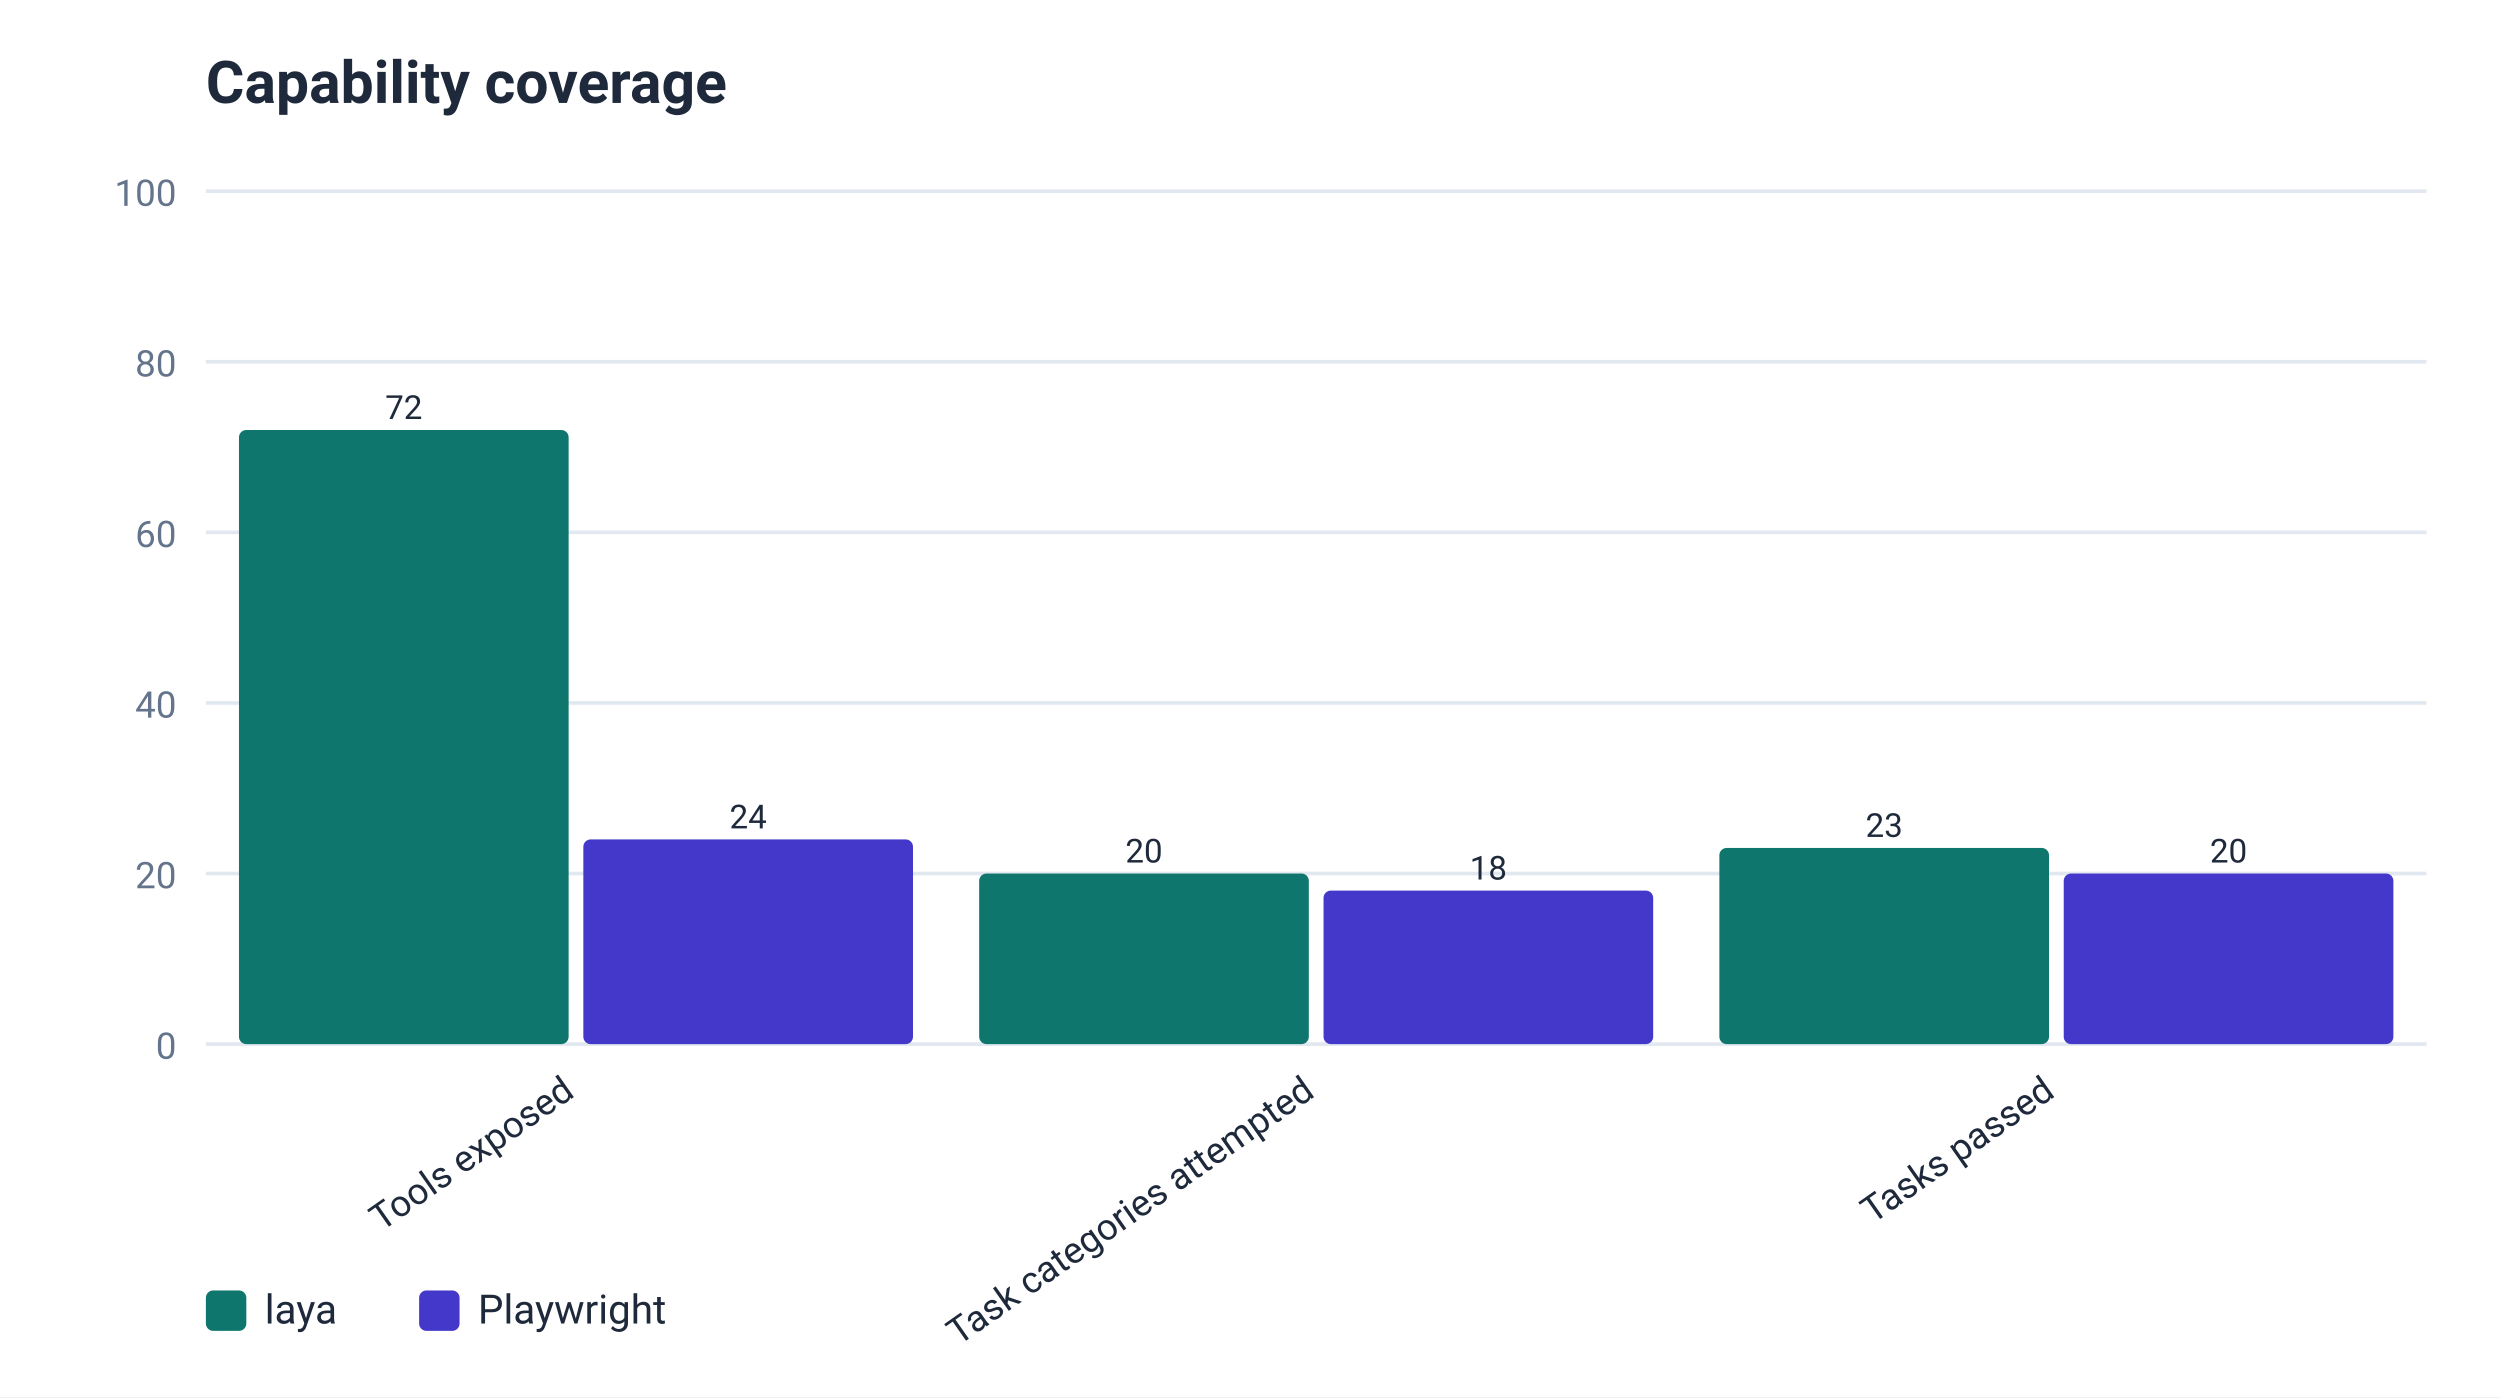
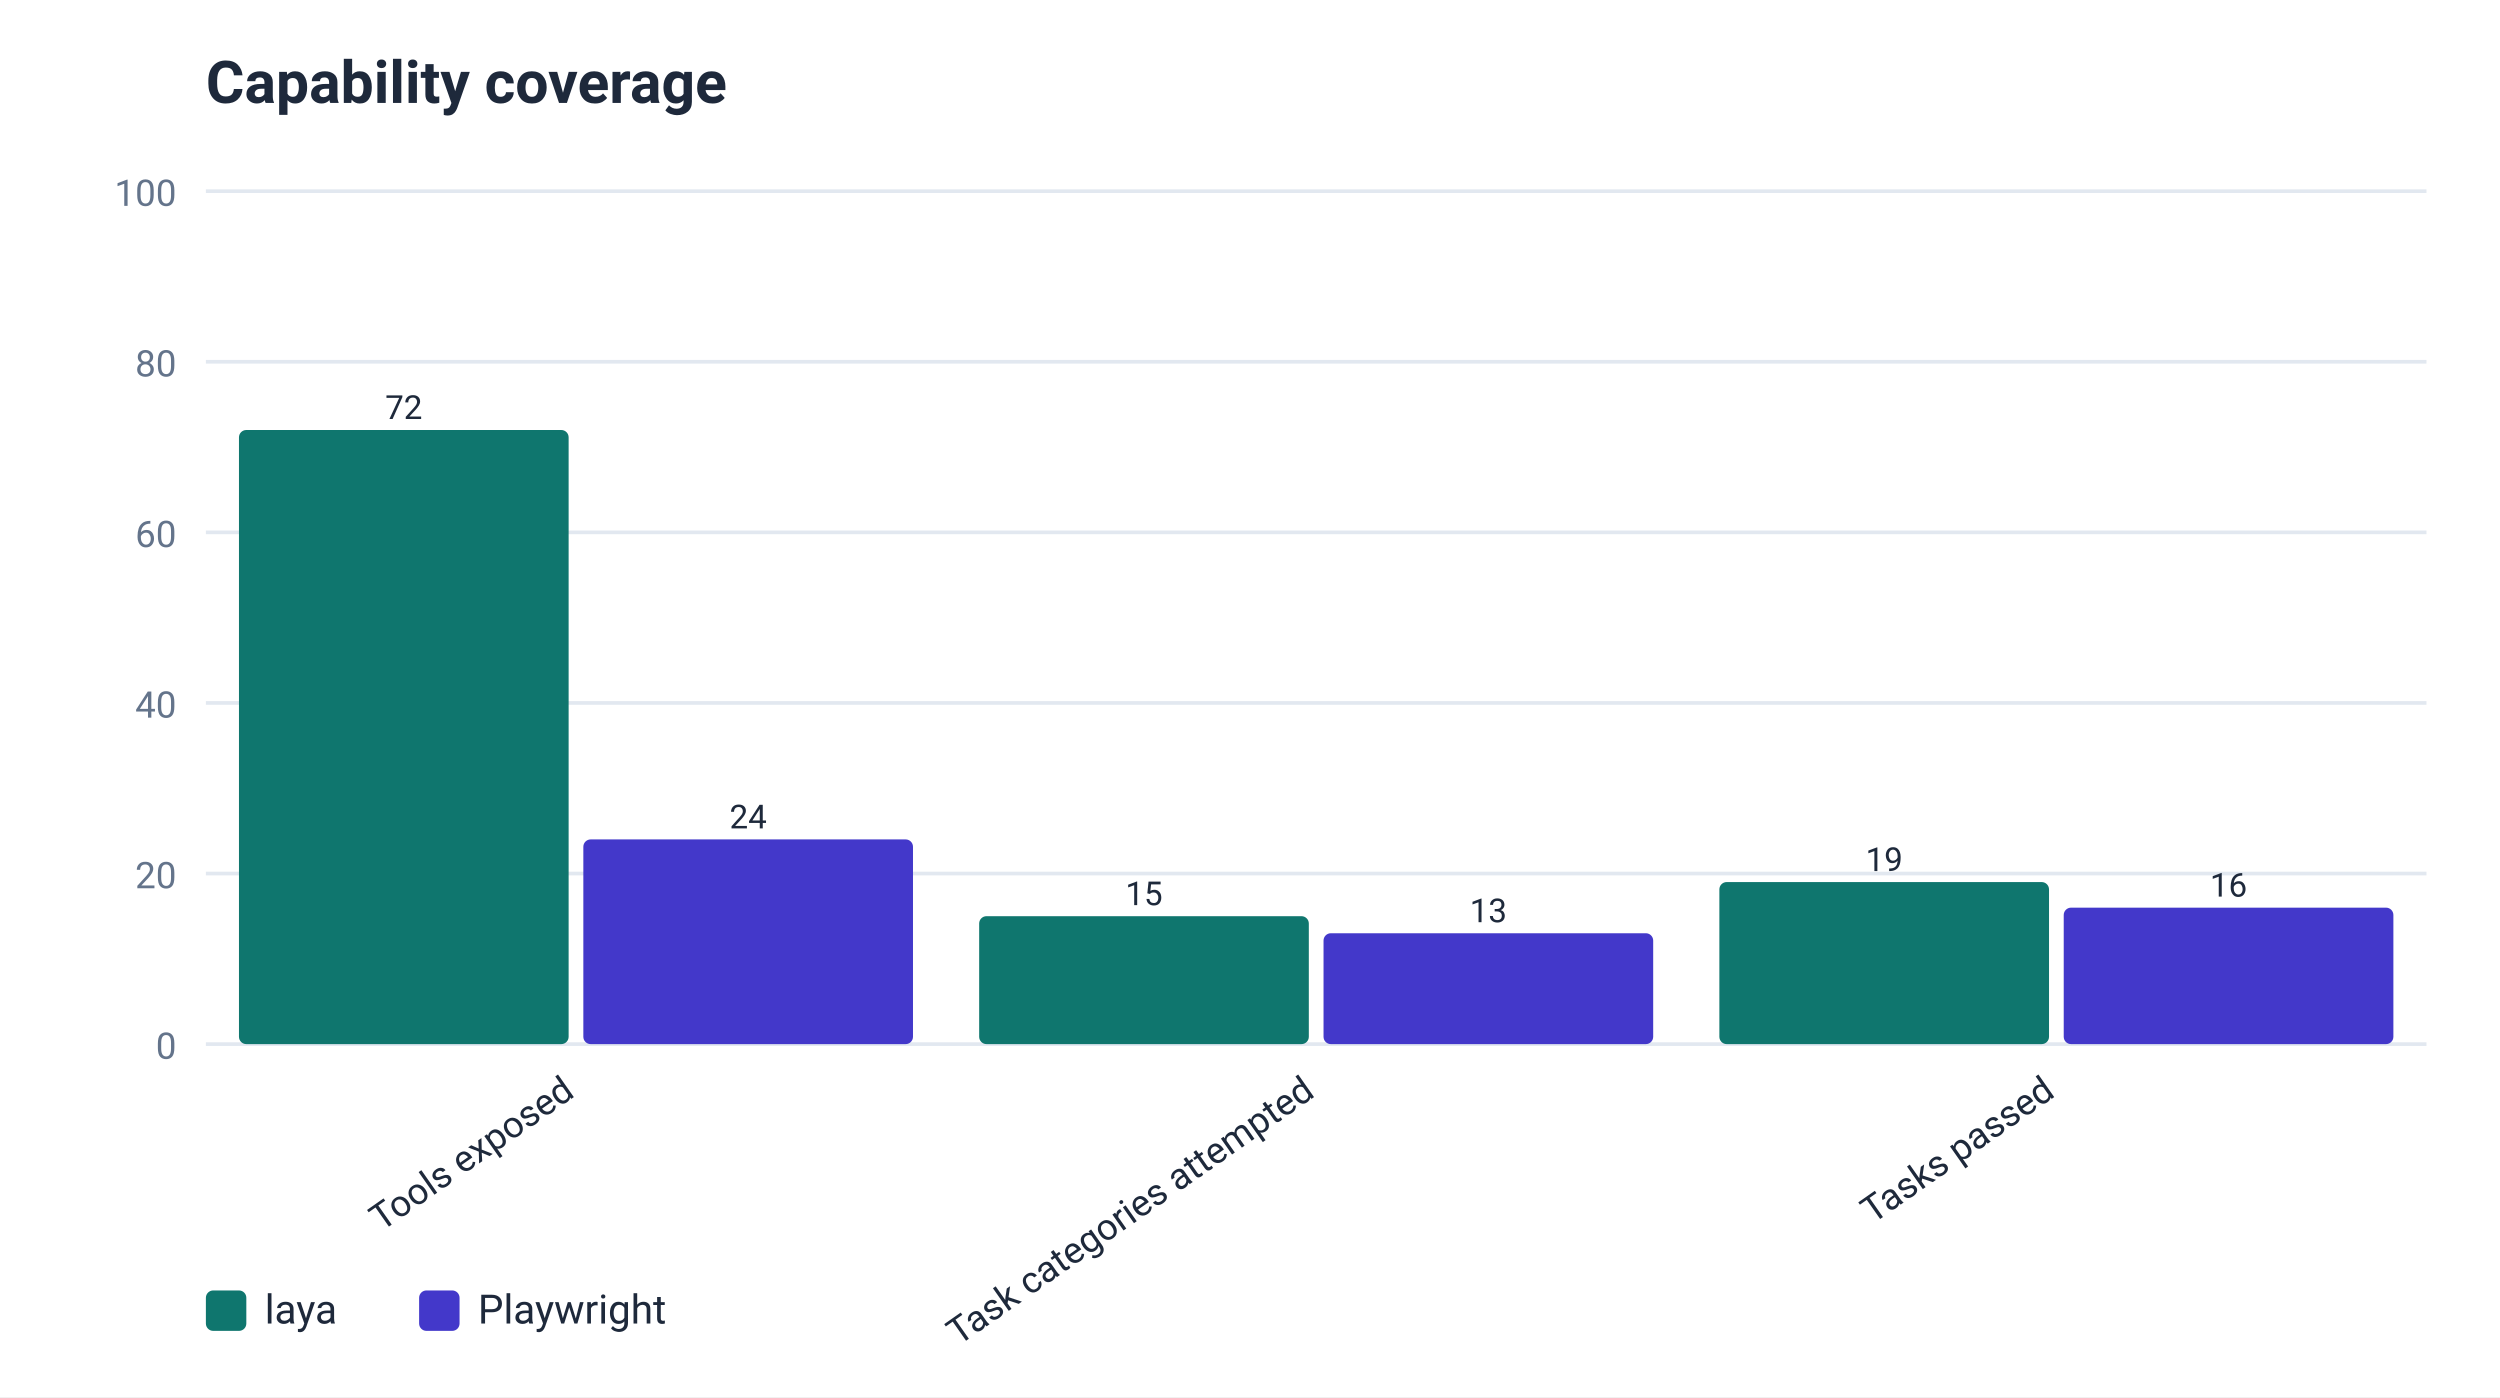
<svg xmlns="http://www.w3.org/2000/svg" width="680" height="380" viewBox="0 0 680 380" font-family="-apple-system,Segoe UI,Roboto,sans-serif">
  <rect width="680" height="380" fill="#ffffff" />
  <text x="56" y="28" font-size="16" font-weight="700" fill="#1e293b">Capability coverage</text>
  <line x1="56" y1="284" x2="660" y2="284" stroke="#e2e8f0" stroke-width="1" />
  <text x="48" y="288" font-size="10" text-anchor="end" fill="#64748b">0</text>
  <line x1="56" y1="237.6" x2="660" y2="237.6" stroke="#e2e8f0" stroke-width="1" />
  <text x="48" y="241.6" font-size="10" text-anchor="end" fill="#64748b">20</text>
  <line x1="56" y1="191.2" x2="660" y2="191.2" stroke="#e2e8f0" stroke-width="1" />
  <text x="48" y="195.2" font-size="10" text-anchor="end" fill="#64748b">40</text>
  <line x1="56" y1="144.8" x2="660" y2="144.8" stroke="#e2e8f0" stroke-width="1" />
  <text x="48" y="148.8" font-size="10" text-anchor="end" fill="#64748b">60</text>
  <line x1="56" y1="98.4" x2="660" y2="98.4" stroke="#e2e8f0" stroke-width="1" />
  <text x="48" y="102.4" font-size="10" text-anchor="end" fill="#64748b">80</text>
  <line x1="56" y1="52" x2="660" y2="52" stroke="#e2e8f0" stroke-width="1" />
  <text x="48" y="56" font-size="10" text-anchor="end" fill="#64748b">100</text>
  <rect x="65" y="116.96" width="89.667" height="167.04" fill="#0f766e" rx="2" />
  <text x="109.833" y="113.96" font-size="9" text-anchor="middle" fill="#1e293b">72</text>
  <rect x="158.667" y="228.32" width="89.667" height="55.68" fill="#4338ca" rx="2" />
  <text x="203.5" y="225.32" font-size="9" text-anchor="middle" fill="#1e293b">24</text>
  <text x="156.667" y="298" font-size="10" text-anchor="end" fill="#1e293b" transform="rotate(-35 156.6667 298)">Tools exposed</text>
-   <rect x="266.333" y="237.6" width="89.667" height="46.4" fill="#0f766e" rx="2" />
-   <text x="311.167" y="234.6" font-size="9" text-anchor="middle" fill="#1e293b">20</text>
-   <rect x="360" y="242.24" width="89.667" height="41.76" fill="#4338ca" rx="2" />
-   <text x="404.833" y="239.24" font-size="9" text-anchor="middle" fill="#1e293b">18</text>
+   <rect x="266.333" y="249.2" width="89.667" height="34.8" fill="#0f766e" rx="2" />
+   <text x="311.167" y="246.2" font-size="9" text-anchor="middle" fill="#1e293b">15</text>
+   <rect x="360" y="253.84" width="89.667" height="30.16" fill="#4338ca" rx="2" />
+   <text x="404.833" y="250.84" font-size="9" text-anchor="middle" fill="#1e293b">13</text>
  <text x="358" y="298" font-size="10" text-anchor="end" fill="#1e293b" transform="rotate(-35 358 298)">Task categories attempted</text>
-   <rect x="467.667" y="230.64" width="89.667" height="53.36" fill="#0f766e" rx="2" />
-   <text x="512.5" y="227.64" font-size="9" text-anchor="middle" fill="#1e293b">23</text>
-   <rect x="561.333" y="237.6" width="89.667" height="46.4" fill="#4338ca" rx="2" />
-   <text x="606.167" y="234.6" font-size="9" text-anchor="middle" fill="#1e293b">20</text>
+   <rect x="467.667" y="239.92" width="89.667" height="44.08" fill="#0f766e" rx="2" />
+   <text x="512.5" y="236.92" font-size="9" text-anchor="middle" fill="#1e293b">19</text>
+   <rect x="561.333" y="246.88" width="89.667" height="37.12" fill="#4338ca" rx="2" />
+   <text x="606.167" y="243.88" font-size="9" text-anchor="middle" fill="#1e293b">16</text>
  <text x="559.333" y="298" font-size="10" text-anchor="end" fill="#1e293b" transform="rotate(-35 559.3333 298)">Tasks passed</text>
  <rect x="56" y="351" width="11" height="11" fill="#0f766e" rx="2" />
  <text x="72" y="360" font-size="11" fill="#1e293b">laya</text>
  <rect x="114" y="351" width="11" height="11" fill="#4338ca" rx="2" />
  <text x="130" y="360" font-size="11" fill="#1e293b">Playwright</text>
</svg>
